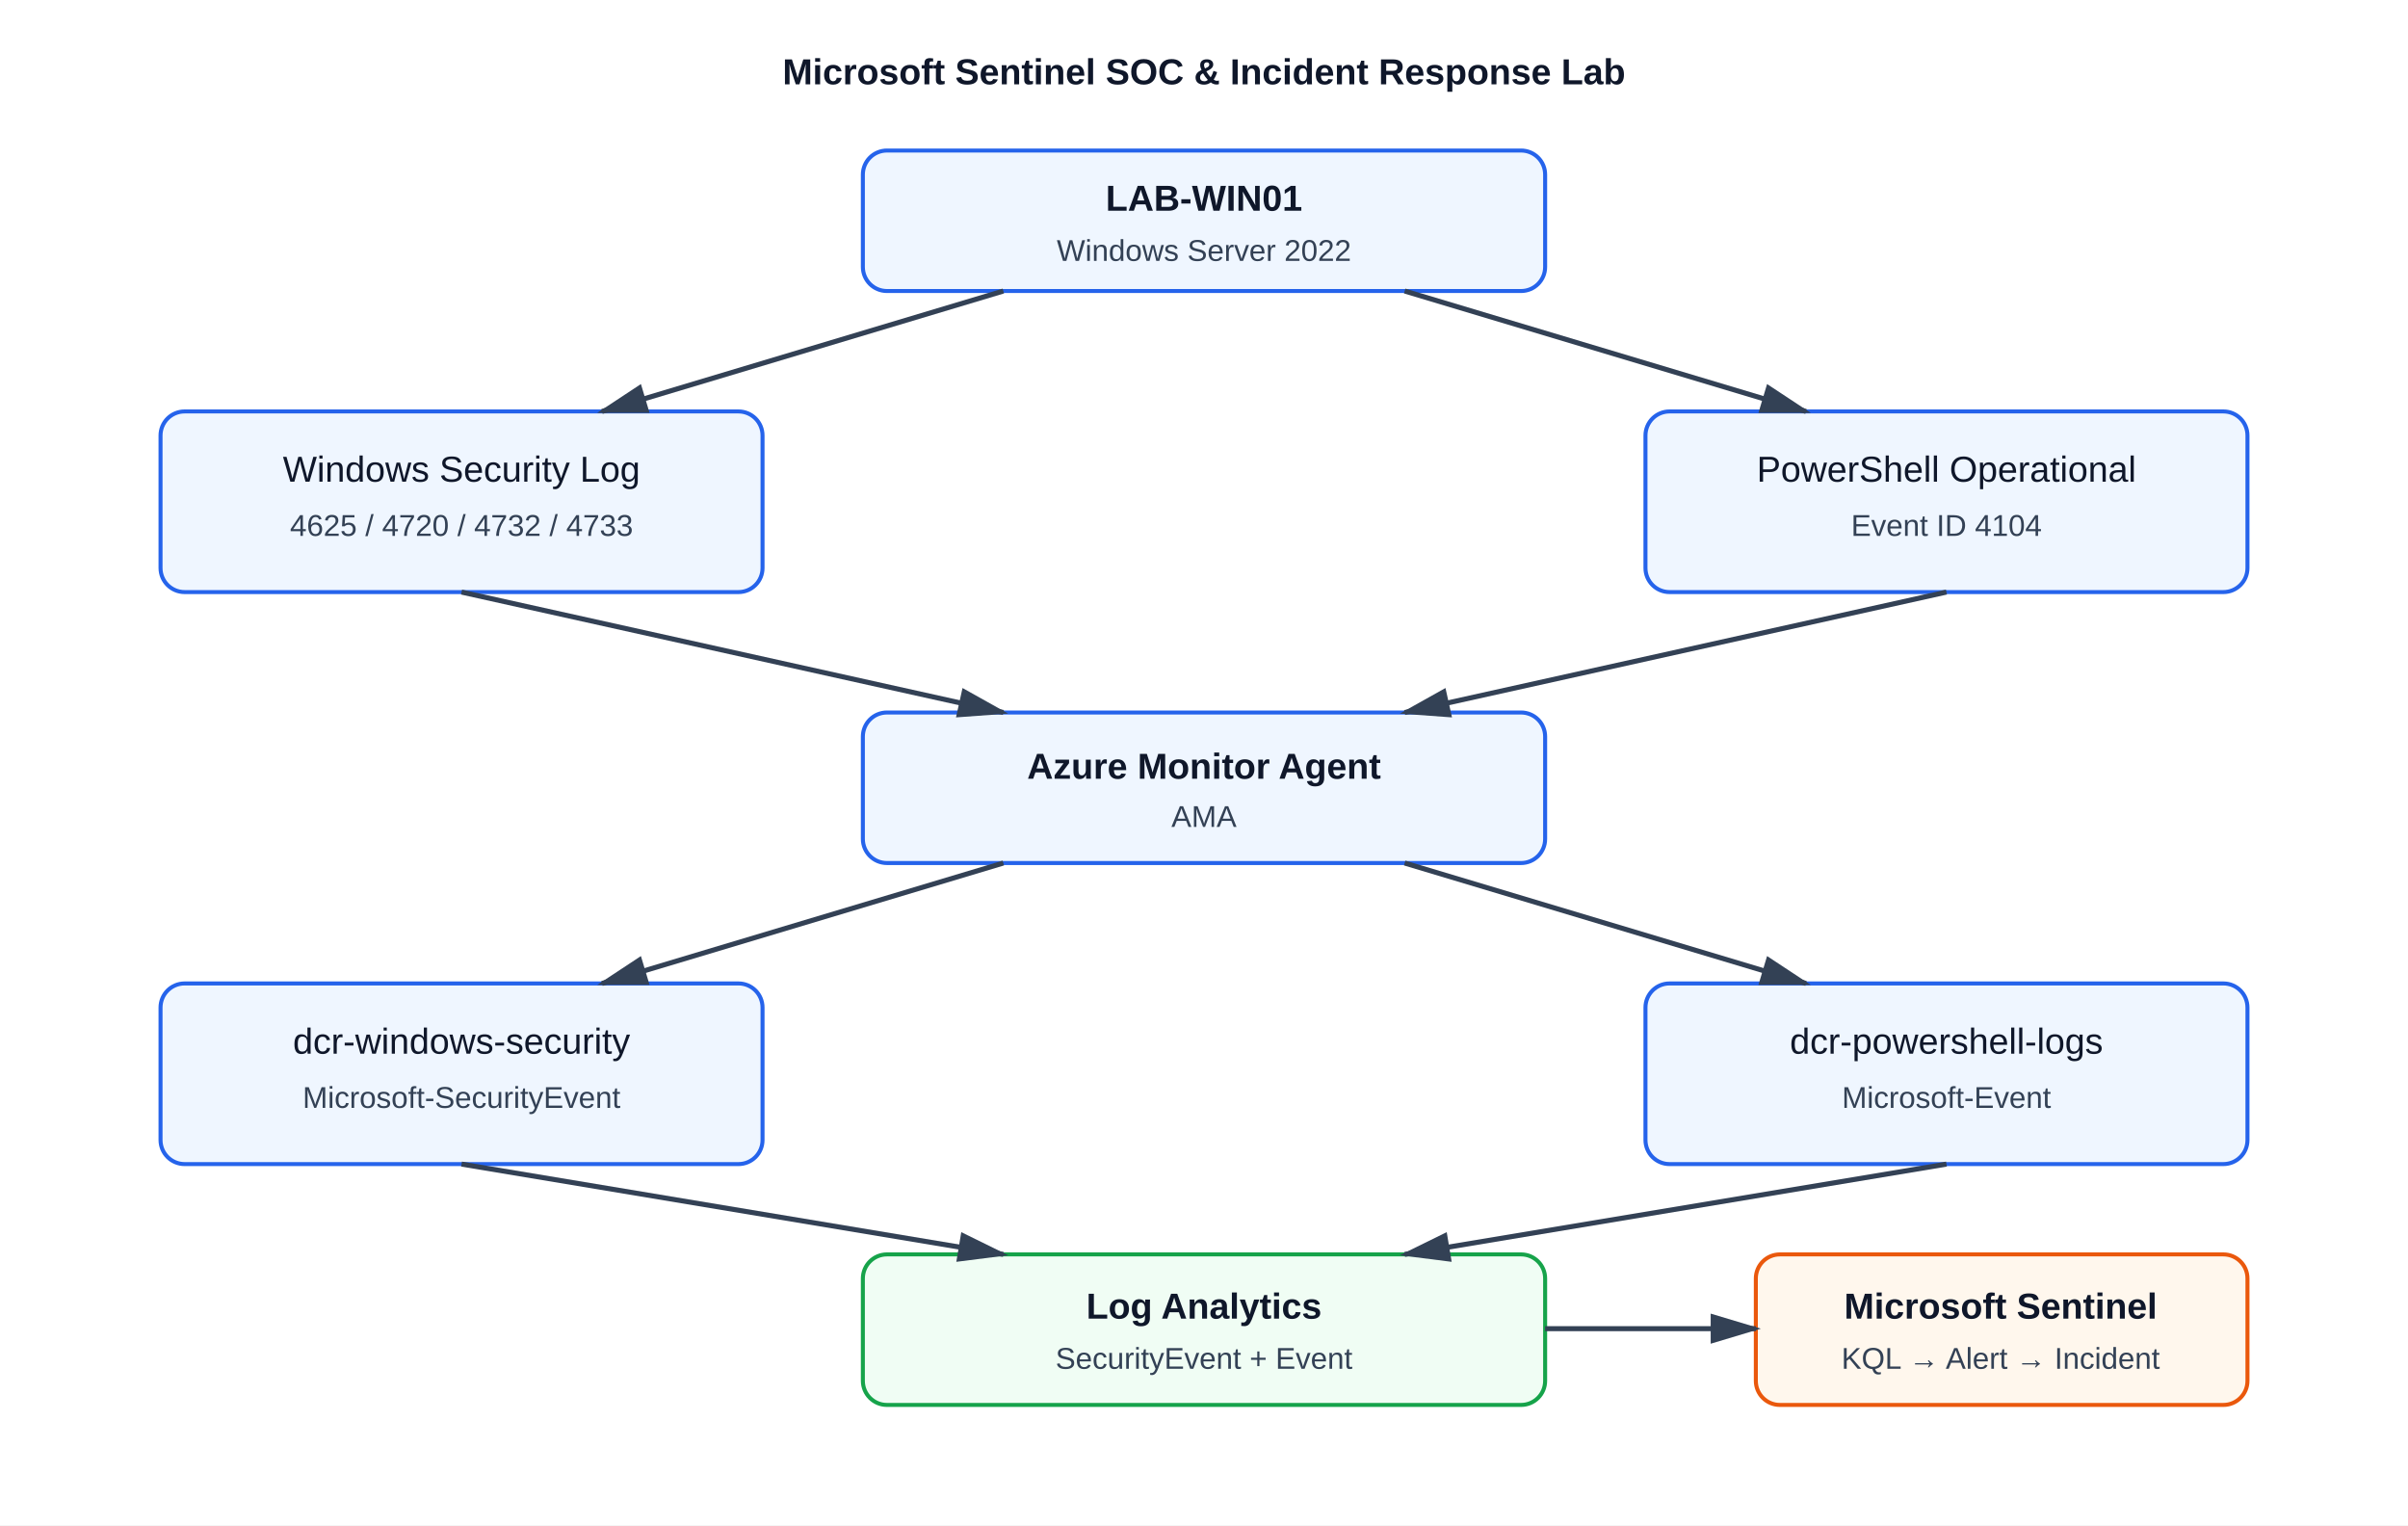
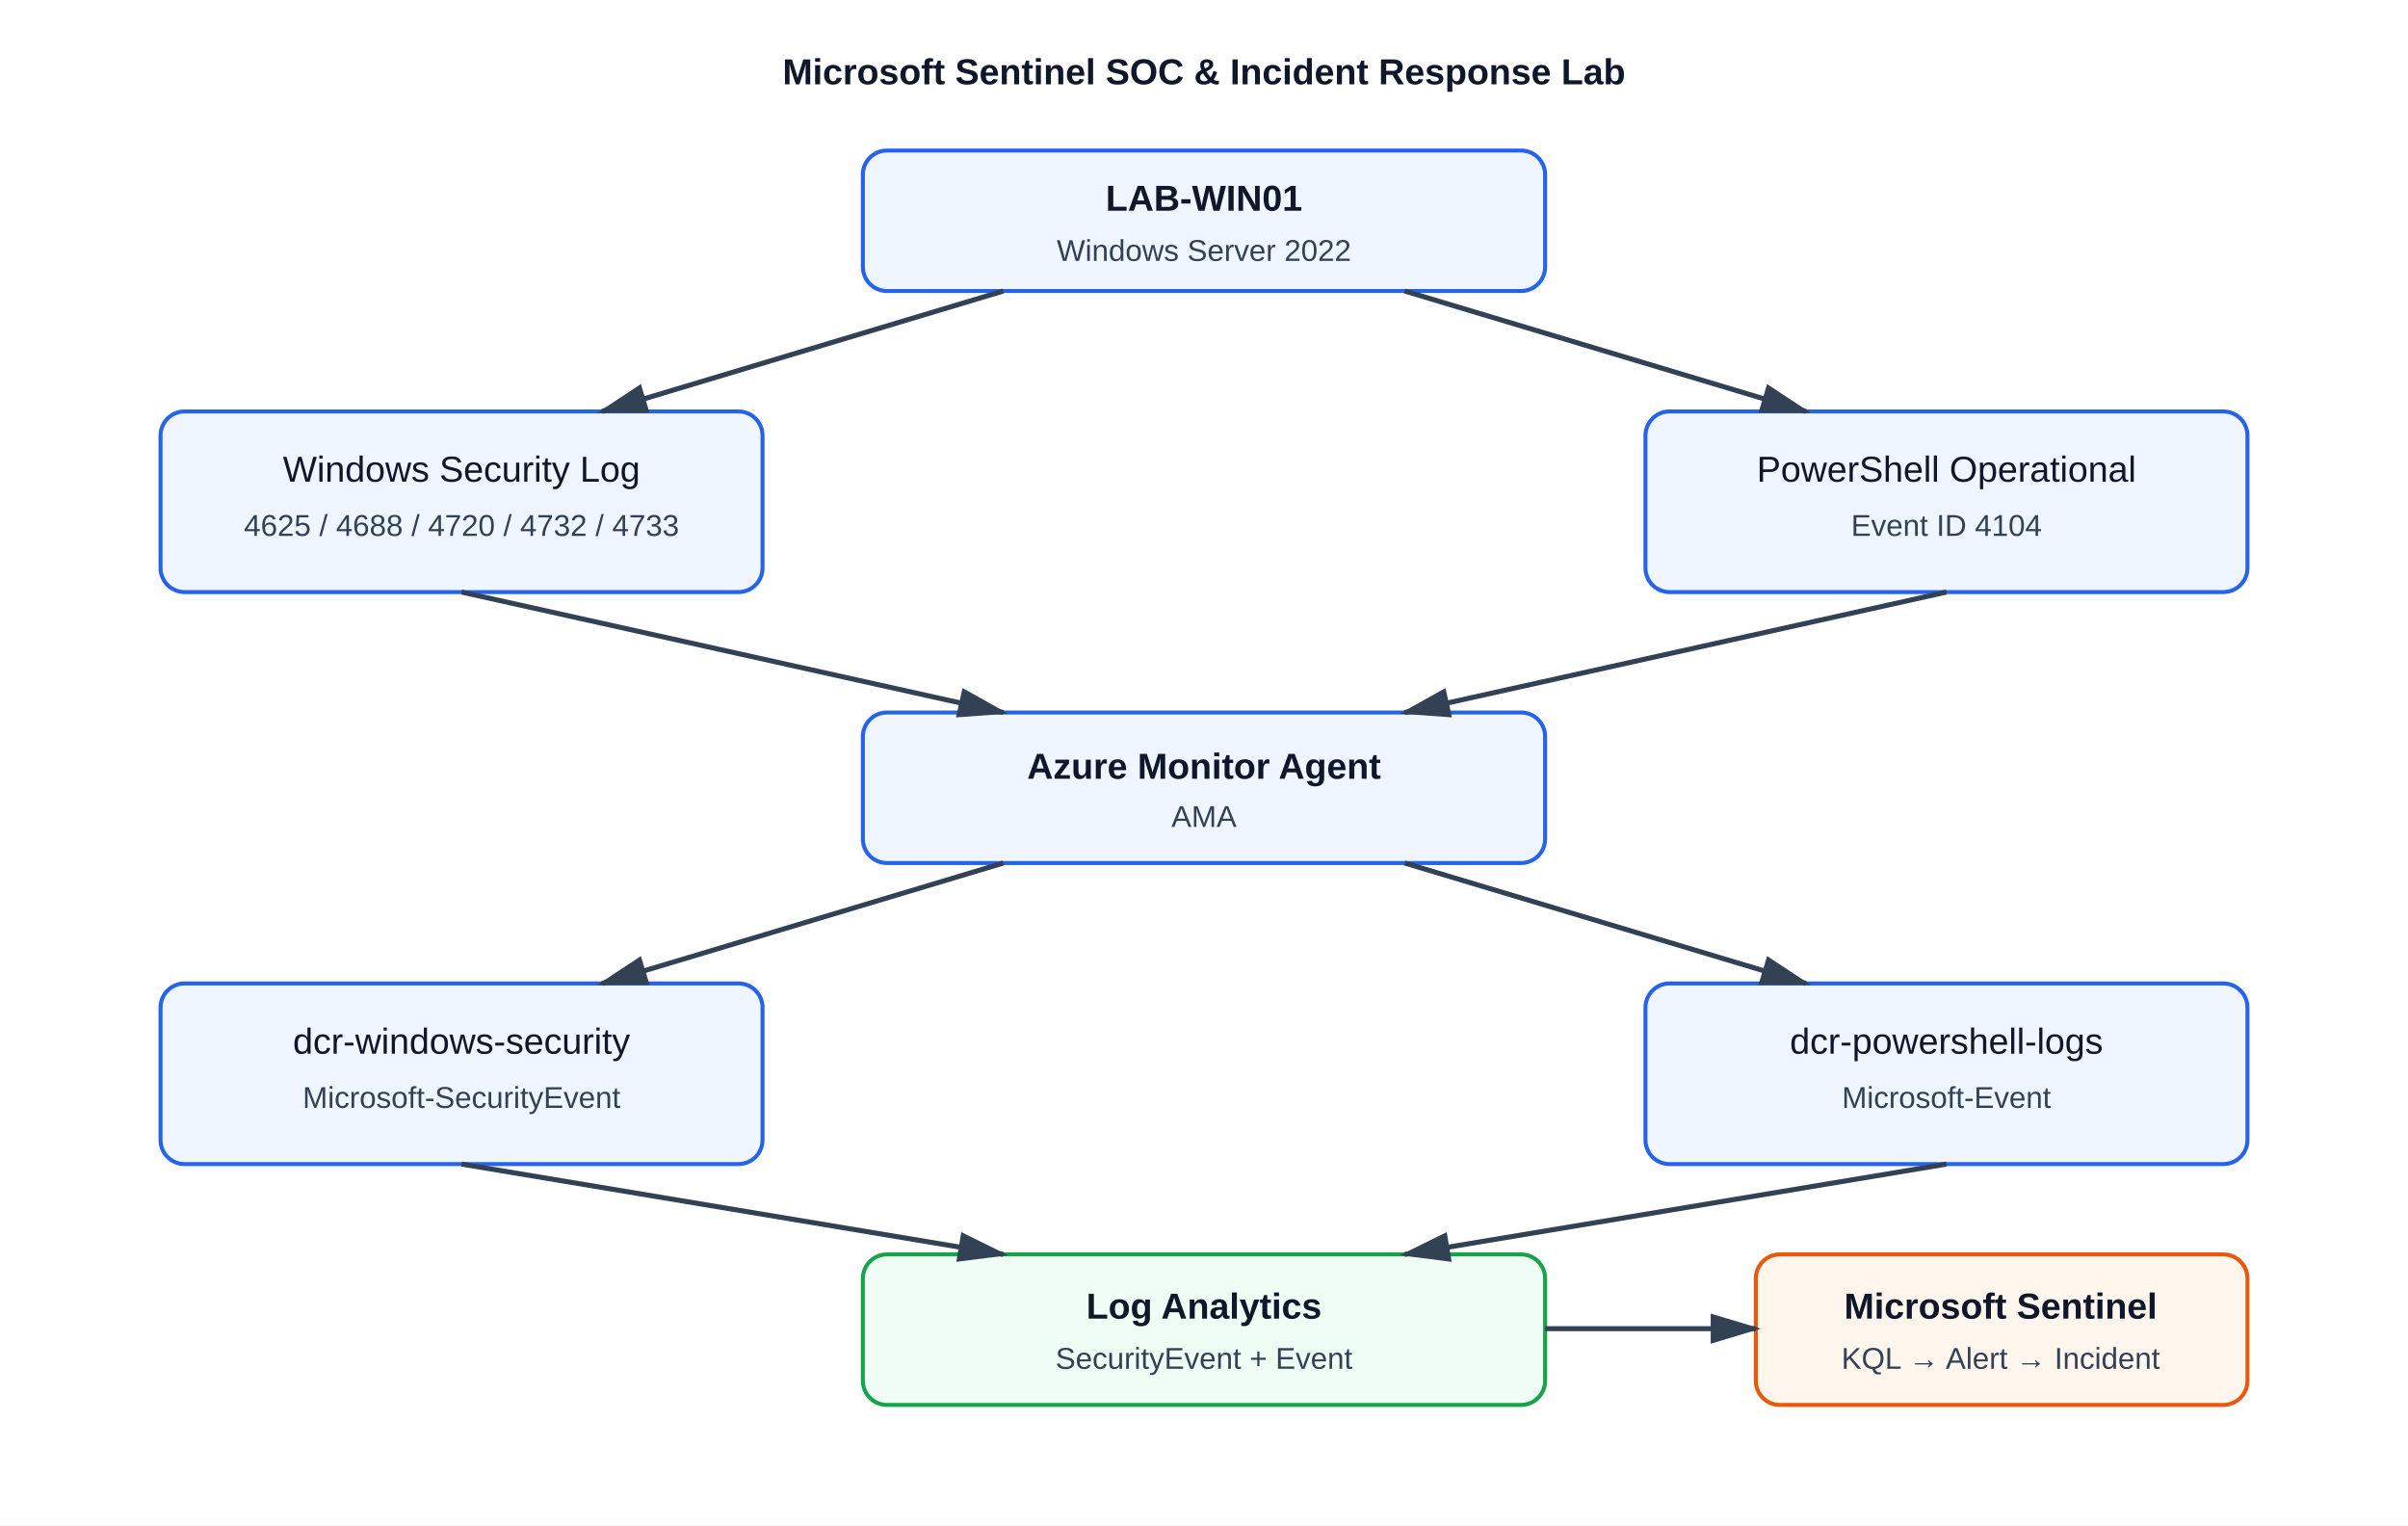
<svg xmlns="http://www.w3.org/2000/svg" width="1200" height="760" viewBox="0 0 1200 760" role="img" aria-labelledby="title desc">
  <defs>
    <marker id="arrow" markerWidth="10" markerHeight="10" refX="9" refY="3" orient="auto" markerUnits="strokeWidth">
      <path d="M0,0 L10,3 L0,6 z" fill="#334155" />
    </marker>
    <style>
    .box{fill:#eff6ff;stroke:#2563eb;stroke-width:2;rx:12}
    .store{fill:#f0fdf4;stroke:#16a34a;stroke-width:2;rx:12}
    .siem{fill:#fff7ed;stroke:#ea580c;stroke-width:2;rx:12}
    .label{font-family:Arial,sans-serif;font-size:18px;fill:#0f172a;text-anchor:middle}
    .small{font-family:Arial,sans-serif;font-size:15px;fill:#334155;text-anchor:middle}
    .line{stroke:#334155;stroke-width:2.5;fill:none;marker-end:url(#arrow)}
  </style>
  </defs>
  <rect width="1200" height="760" fill="#ffffff" />
  <text x="600" y="42" class="label" font-size="26" font-weight="bold">Microsoft Sentinel SOC &amp; Incident Response Lab</text>
  <rect x="430" y="75" width="340" height="70" class="box" />
  <text x="600" y="105" class="label" font-weight="bold">LAB-WIN01</text>
  <text x="600" y="130" class="small">Windows Server 2022</text>
  <rect x="80" y="205" width="300" height="90" class="box" />
  <text x="230" y="240" class="label">Windows Security Log</text>
-   <text x="230" y="267" class="small">4625 / 4720 / 4732 / 4733</text>
+   <text x="230" y="267" class="small">4625 / 4688 / 4720 / 4732 / 4733</text>
  <rect x="820" y="205" width="300" height="90" class="box" />
  <text x="970" y="240" class="label">PowerShell Operational</text>
  <text x="970" y="267" class="small">Event ID 4104</text>
  <rect x="430" y="355" width="340" height="75" class="box" />
  <text x="600" y="388" class="label" font-weight="bold">Azure Monitor Agent</text>
  <text x="600" y="412" class="small">AMA</text>
  <rect x="80" y="490" width="300" height="90" class="box" />
  <text x="230" y="525" class="label">dcr-windows-security</text>
  <text x="230" y="552" class="small">Microsoft-SecurityEvent</text>
  <rect x="820" y="490" width="300" height="90" class="box" />
  <text x="970" y="525" class="label">dcr-powershell-logs</text>
  <text x="970" y="552" class="small">Microsoft-Event</text>
  <rect x="430" y="625" width="340" height="75" class="store" />
  <text x="600" y="657" class="label" font-weight="bold">Log Analytics</text>
  <text x="600" y="682" class="small">SecurityEvent + Event</text>
  <rect x="875" y="625" width="245" height="75" class="siem" />
  <text x="997" y="657" class="label" font-weight="bold">Microsoft Sentinel</text>
  <text x="997" y="682" class="small">KQL → Alert → Incident</text>
  <path d="M500 145 L300 205" class="line" />
  <path d="M700 145 L900 205" class="line" />
  <path d="M230 295 L500 355" class="line" />
  <path d="M970 295 L700 355" class="line" />
  <path d="M500 430 L300 490" class="line" />
  <path d="M700 430 L900 490" class="line" />
  <path d="M230 580 L500 625" class="line" />
  <path d="M970 580 L700 625" class="line" />
  <path d="M770 662 L875 662" class="line" />
</svg>
